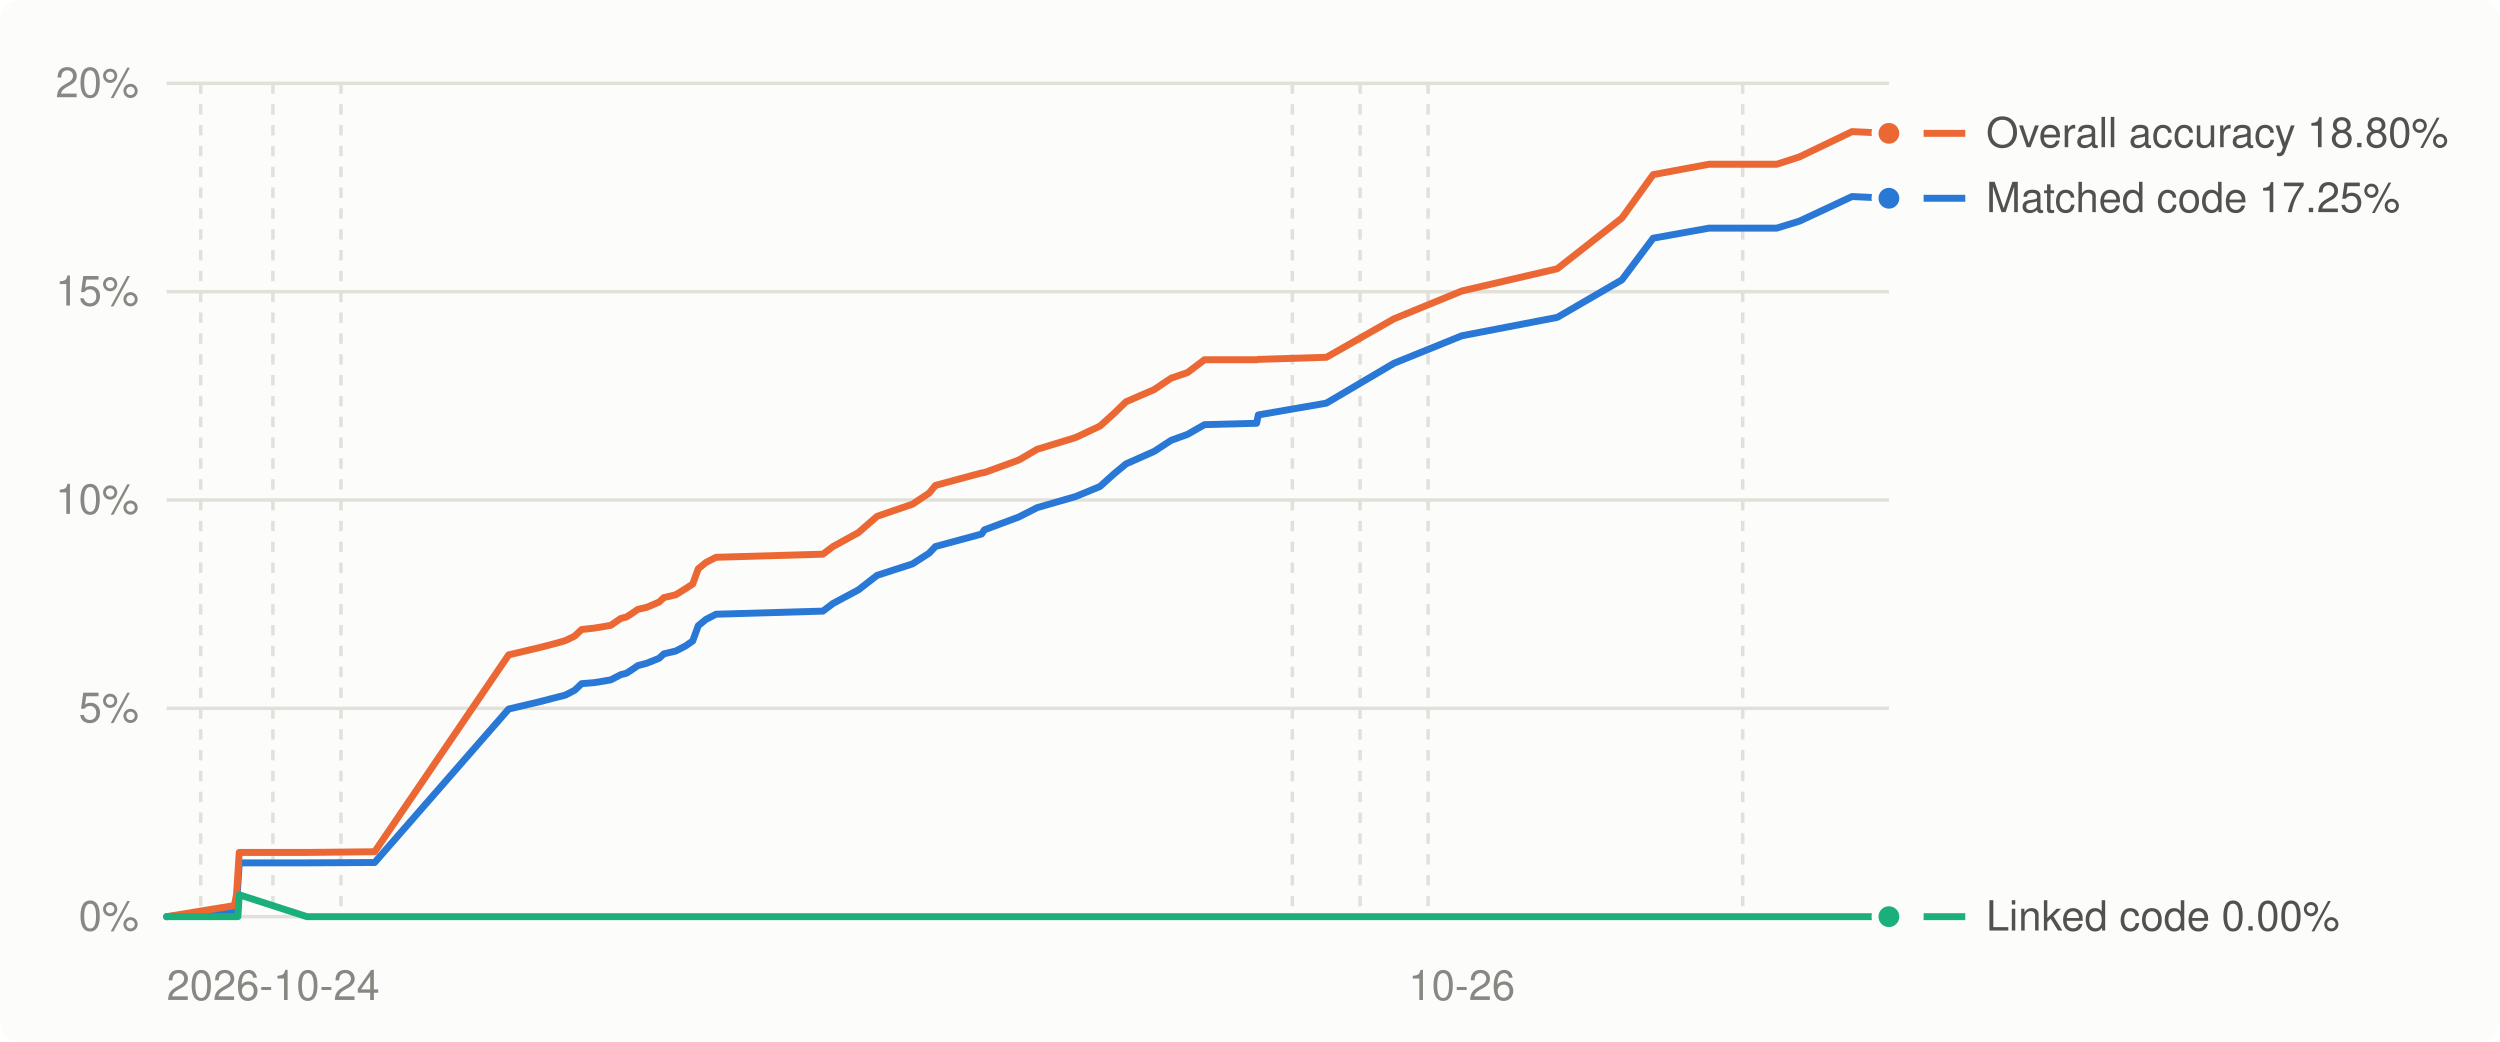
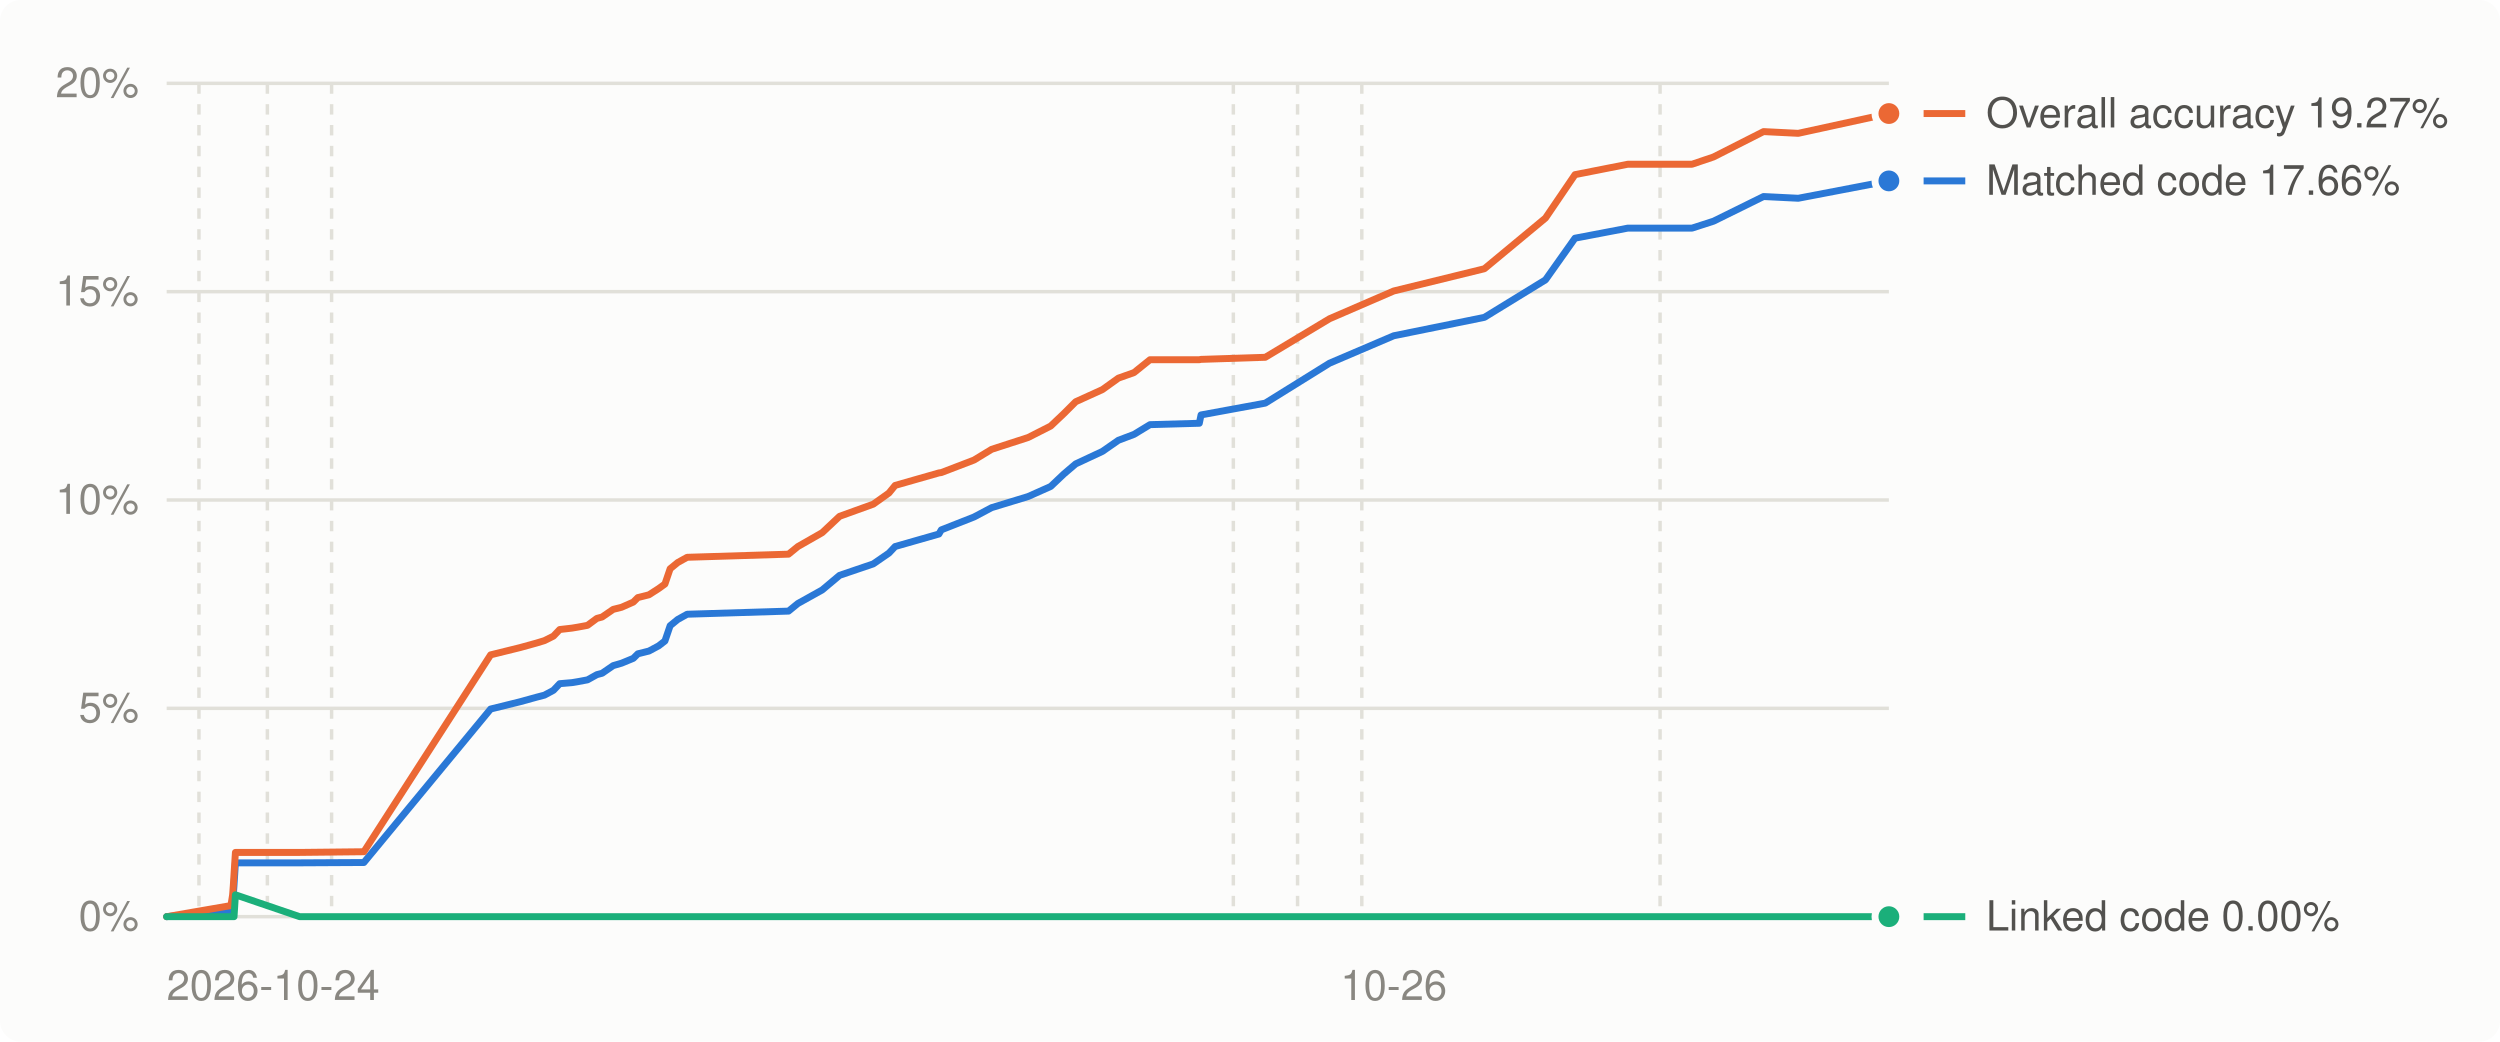
<svg xmlns="http://www.w3.org/2000/svg" viewBox="0 0 720 300" width="720" height="300" role="img" aria-label="Decompilation progress over time (USA)">
  <style>
.bg{fill:#fcfcfb}.grid{stroke:#e1e0d9}.muted{fill:#898781}.lbl{fill:#52514e}.ln0{stroke:#2a78d6}.dot0{fill:#2a78d6;stroke:#fcfcfb}.ln1{stroke:#eb6834}.dot1{fill:#eb6834;stroke:#fcfcfb}.ln2{stroke:#1baf7a}.dot2{fill:#1baf7a;stroke:#fcfcfb}
@media (prefers-color-scheme: dark){.bg{fill:#1a1a19}.grid{stroke:#2c2c2a}.muted{fill:#898781}.lbl{fill:#c3c2b7}.ln0{stroke:#3987e5}.dot0{fill:#3987e5;stroke:#1a1a19}.ln1{stroke:#d95926}.dot1{fill:#d95926;stroke:#1a1a19}.ln2{stroke:#199e70}.dot2{fill:#199e70;stroke:#1a1a19}}
text{font:12px -apple-system,BlinkMacSystemFont,'Segoe UI',Helvetica,Arial,sans-serif}
</style>
  <rect class="bg" width="720" height="300" rx="6" />
  <line x1="48" x2="544" y1="264.0" y2="264.0" class="grid" stroke-width="1" />
  <text x="40" y="268.0" class="muted" text-anchor="end">0%</text>
  <line x1="48" x2="544" y1="204.0" y2="204.0" class="grid" stroke-width="1" />
  <text x="40" y="208.0" class="muted" text-anchor="end">5%</text>
  <line x1="48" x2="544" y1="144.0" y2="144.0" class="grid" stroke-width="1" />
  <text x="40" y="148.0" class="muted" text-anchor="end">10%</text>
  <line x1="48" x2="544" y1="84.0" y2="84.0" class="grid" stroke-width="1" />
  <text x="40" y="88.0" class="muted" text-anchor="end">15%</text>
  <line x1="48" x2="544" y1="24.0" y2="24.0" class="grid" stroke-width="1" />
  <text x="40" y="28.0" class="muted" text-anchor="end">20%</text>
-   <line x1="57.8" x2="57.8" y1="24" y2="264" class="grid" stroke-width="1" stroke-dasharray="3 3" />
-   <line x1="78.6" x2="78.6" y1="24" y2="264" class="grid" stroke-width="1" stroke-dasharray="3 3" />
-   <line x1="98.2" x2="98.2" y1="24" y2="264" class="grid" stroke-width="1" stroke-dasharray="3 3" />
-   <line x1="372.2" x2="372.2" y1="24" y2="264" class="grid" stroke-width="1" stroke-dasharray="3 3" />
-   <line x1="391.7" x2="391.7" y1="24" y2="264" class="grid" stroke-width="1" stroke-dasharray="3 3" />
-   <line x1="411.3" x2="411.3" y1="24" y2="264" class="grid" stroke-width="1" stroke-dasharray="3 3" />
-   <line x1="501.9" x2="501.9" y1="24" y2="264" class="grid" stroke-width="1" stroke-dasharray="3 3" />
+   <line x1="57.3" x2="57.3" y1="24" y2="264" class="grid" stroke-width="1" stroke-dasharray="3 3" />
+   <line x1="77.0" x2="77.0" y1="24" y2="264" class="grid" stroke-width="1" stroke-dasharray="3 3" />
+   <line x1="95.5" x2="95.5" y1="24" y2="264" class="grid" stroke-width="1" stroke-dasharray="3 3" />
+   <line x1="355.2" x2="355.2" y1="24" y2="264" class="grid" stroke-width="1" stroke-dasharray="3 3" />
+   <line x1="373.7" x2="373.7" y1="24" y2="264" class="grid" stroke-width="1" stroke-dasharray="3 3" />
+   <line x1="392.2" x2="392.2" y1="24" y2="264" class="grid" stroke-width="1" stroke-dasharray="3 3" />
+   <line x1="478.1" x2="478.1" y1="24" y2="264" class="grid" stroke-width="1" stroke-dasharray="3 3" />
  <text class="muted" x="48.0" y="288" text-anchor="start">2026-10-24</text>
-   <text class="muted" x="421.0" y="288" text-anchor="middle">10-26</text>
-   <polyline points="48.0,264.0 67.5,262.3 68.1,259.6 68.3,257.7 68.5,254.8 68.7,251.7 68.9,248.5 88.4,248.5 107.9,248.4 146.5,204.2 155.4,202.1 160.4,200.8 162.8,200.2 165.5,198.8 167.5,196.9 171.1,196.6 173.0,196.3 175.9,195.8 178.8,194.3 180.4,193.9 182.1,192.8 183.7,191.7 186.3,191.0 189.8,189.6 191.2,188.3 194.6,187.5 197.5,186.0 199.5,184.6 201.1,180.2 203.3,178.4 206.2,176.9 237.0,176.0 239.9,173.8 247.2,169.9 252.6,165.7 262.8,162.4 267.6,159.3 269.4,157.4 282.7,153.8 283.5,152.6 293.4,148.9 298.7,146.2 309.8,143.0 316.8,140.1 320.8,136.5 324.3,133.6 332.4,130.0 337.3,126.8 342.0,125.1 346.9,122.3 361.9,121.9 362.4,119.5 382.0,116.1 401.5,104.6 421.0,96.7 448.5,91.4 467.1,80.6 476.1,68.6 492.2,65.7 511.7,65.7 518.2,63.7 533.4,56.6 544.0,57.1" fill="none" class="ln0" stroke-width="2" stroke-linejoin="round" stroke-linecap="round" />
-   <polyline points="48.0,264.0 67.5,260.8 68.1,257.7 68.3,254.9 68.5,251.8 68.7,248.6 68.9,245.5 88.4,245.5 107.9,245.3 146.5,188.6 155.4,186.5 160.4,185.2 162.8,184.5 165.5,183.2 167.5,181.3 171.1,180.9 173.0,180.6 175.9,180.1 178.8,178.1 180.4,177.7 182.1,176.6 183.7,175.5 186.3,174.9 189.8,173.4 191.2,172.1 194.6,171.3 197.5,169.5 199.5,168.2 201.1,163.8 203.3,162.0 206.2,160.5 237.0,159.6 239.9,157.4 247.2,153.4 252.6,148.7 262.8,145.2 267.6,142.0 269.4,139.8 282.7,136.2 283.5,136.1 293.4,132.5 298.7,129.4 309.8,126.0 316.8,122.7 320.8,119.1 324.3,115.7 332.4,112.2 337.3,108.9 342.0,107.3 346.9,103.6 361.9,103.6 362.4,103.5 382.0,102.9 401.5,91.8 421.0,83.8 448.5,77.4 467.1,62.8 476.1,50.3 492.2,47.3 511.7,47.3 518.2,45.2 533.4,37.9 544.0,38.4" fill="none" class="ln1" stroke-width="2" stroke-linejoin="round" stroke-linecap="round" />
-   <polyline points="48.0,264.0 67.5,264.0 68.1,264.0 68.3,264.0 68.5,264.0 68.7,260.9 68.9,257.7 88.4,264.0 107.9,264.0 146.5,264.0 155.4,264.0 160.4,264.0 162.8,264.0 165.5,264.0 167.5,264.0 171.1,264.0 173.0,264.0 175.9,264.0 178.8,264.0 180.4,264.0 182.1,264.0 183.7,264.0 186.3,264.0 189.8,264.0 191.2,264.0 194.6,264.0 197.5,264.0 199.5,264.0 201.1,264.0 203.3,264.0 206.2,264.0 237.0,264.0 239.9,264.0 247.2,264.0 252.6,264.0 262.8,264.0 267.6,264.0 269.4,264.0 282.7,264.0 283.5,264.0 293.4,264.0 298.7,264.0 309.8,264.0 316.8,264.0 320.8,264.0 324.3,264.0 332.4,264.0 337.3,264.0 342.0,264.0 346.9,264.0 361.9,264.0 362.4,264.0 382.0,264.0 401.5,264.0 421.0,264.0 448.5,264.0 467.1,264.0 476.1,264.0 492.2,264.0 511.7,264.0 518.2,264.0 533.4,264.0 544.0,264.0" fill="none" class="ln2" stroke-width="2" stroke-linejoin="round" stroke-linecap="round" />
-   <circle cx="544.0" cy="57.1" r="4" class="dot0" stroke-width="2" />
-   <circle cx="544.0" cy="38.4" r="4" class="dot1" stroke-width="2" />
+   <text class="muted" x="401.4" y="288" text-anchor="middle">10-26</text>
+   <polyline points="48.0,264.0 66.5,262.3 67.0,259.6 67.2,257.7 67.4,254.8 67.6,251.7 67.8,248.5 86.3,248.5 104.8,248.4 141.3,204.2 149.8,202.1 154.5,200.8 156.8,200.2 159.4,198.8 161.2,196.9 164.7,196.6 166.5,196.3 169.2,195.8 171.9,194.3 173.4,193.9 175.0,192.8 176.6,191.7 179.0,191.0 182.4,189.6 183.7,188.3 186.9,187.5 189.7,186.0 191.5,184.6 193.0,180.2 195.2,178.4 197.9,176.9 227.1,176.0 229.8,173.8 236.8,169.9 241.8,165.7 251.5,162.4 256.0,159.3 257.8,157.4 270.4,153.8 271.1,152.6 280.5,148.9 285.6,146.2 296.1,143.0 302.6,140.1 306.4,136.5 309.8,133.6 317.5,130.0 322.1,126.8 326.6,125.1 331.2,122.3 345.4,121.9 345.9,119.5 364.4,116.1 382.9,104.6 401.4,96.7 427.5,91.4 445.1,80.6 453.6,68.6 468.8,65.7 487.3,65.7 493.5,63.7 507.9,56.6 517.9,57.1 544.0,52.1" fill="none" class="ln0" stroke-width="2" stroke-linejoin="round" stroke-linecap="round" />
+   <polyline points="48.0,264.0 66.5,260.8 67.0,257.7 67.2,254.9 67.4,251.8 67.6,248.6 67.8,245.5 86.3,245.5 104.8,245.3 141.3,188.6 149.8,186.5 154.5,185.2 156.8,184.5 159.4,183.2 161.2,181.3 164.7,180.9 166.5,180.6 169.2,180.1 171.9,178.1 173.4,177.7 175.0,176.6 176.6,175.5 179.0,174.9 182.4,173.4 183.7,172.1 186.9,171.3 189.7,169.5 191.5,168.2 193.0,163.8 195.2,162.0 197.9,160.5 227.1,159.6 229.8,157.4 236.8,153.4 241.8,148.7 251.5,145.2 256.0,142.0 257.8,139.8 270.4,136.2 271.1,136.1 280.5,132.5 285.6,129.4 296.1,126.0 302.6,122.7 306.4,119.1 309.8,115.7 317.5,112.2 322.1,108.9 326.6,107.3 331.2,103.6 345.4,103.6 345.9,103.5 364.4,102.9 382.9,91.8 401.4,83.8 427.5,77.4 445.1,62.8 453.6,50.3 468.8,47.3 487.3,47.3 493.5,45.2 507.9,37.9 517.9,38.4 544.0,32.7" fill="none" class="ln1" stroke-width="2" stroke-linejoin="round" stroke-linecap="round" />
+   <polyline points="48.0,264.0 66.5,264.0 67.0,264.0 67.2,264.0 67.4,264.0 67.6,260.9 67.8,257.7 86.3,264.0 104.8,264.0 141.3,264.0 149.8,264.0 154.5,264.0 156.8,264.0 159.4,264.0 161.2,264.0 164.7,264.0 166.5,264.0 169.2,264.0 171.9,264.0 173.4,264.0 175.0,264.0 176.6,264.0 179.0,264.0 182.4,264.0 183.7,264.0 186.9,264.0 189.7,264.0 191.5,264.0 193.0,264.0 195.2,264.0 197.9,264.0 227.1,264.0 229.8,264.0 236.8,264.0 241.8,264.0 251.5,264.0 256.0,264.0 257.8,264.0 270.4,264.0 271.1,264.0 280.5,264.0 285.6,264.0 296.1,264.0 302.6,264.0 306.4,264.0 309.8,264.0 317.5,264.0 322.1,264.0 326.6,264.0 331.2,264.0 345.4,264.0 345.9,264.0 364.4,264.0 382.9,264.0 401.4,264.0 427.5,264.0 445.1,264.0 453.6,264.0 468.8,264.0 487.3,264.0 493.5,264.0 507.9,264.0 517.9,264.0 544.0,264.0" fill="none" class="ln2" stroke-width="2" stroke-linejoin="round" stroke-linecap="round" />
+   <circle cx="544.0" cy="52.1" r="4" class="dot0" stroke-width="2" />
+   <circle cx="544.0" cy="32.7" r="4" class="dot1" stroke-width="2" />
  <circle cx="544.0" cy="264.0" r="4" class="dot2" stroke-width="2" />
  <line x1="554" x2="566" y1="264.0" y2="264.0" class="ln2" stroke-width="2" />
  <text class="lbl" x="572" y="268.0">Linked code 0.00%</text>
-   <line x1="554" x2="566" y1="57.1" y2="57.1" class="ln0" stroke-width="2" />
-   <text class="lbl" x="572" y="61.1">Matched code 17.25%</text>
-   <line x1="554" x2="566" y1="38.4" y2="38.4" class="ln1" stroke-width="2" />
-   <text class="lbl" x="572" y="42.4">Overall accuracy 18.80%</text>
+   <line x1="554" x2="566" y1="52.1" y2="52.1" class="ln0" stroke-width="2" />
+   <text class="lbl" x="572" y="56.1">Matched code 17.66%</text>
+   <line x1="554" x2="566" y1="32.7" y2="32.7" class="ln1" stroke-width="2" />
+   <text class="lbl" x="572" y="36.7">Overall accuracy 19.27%</text>
</svg>
